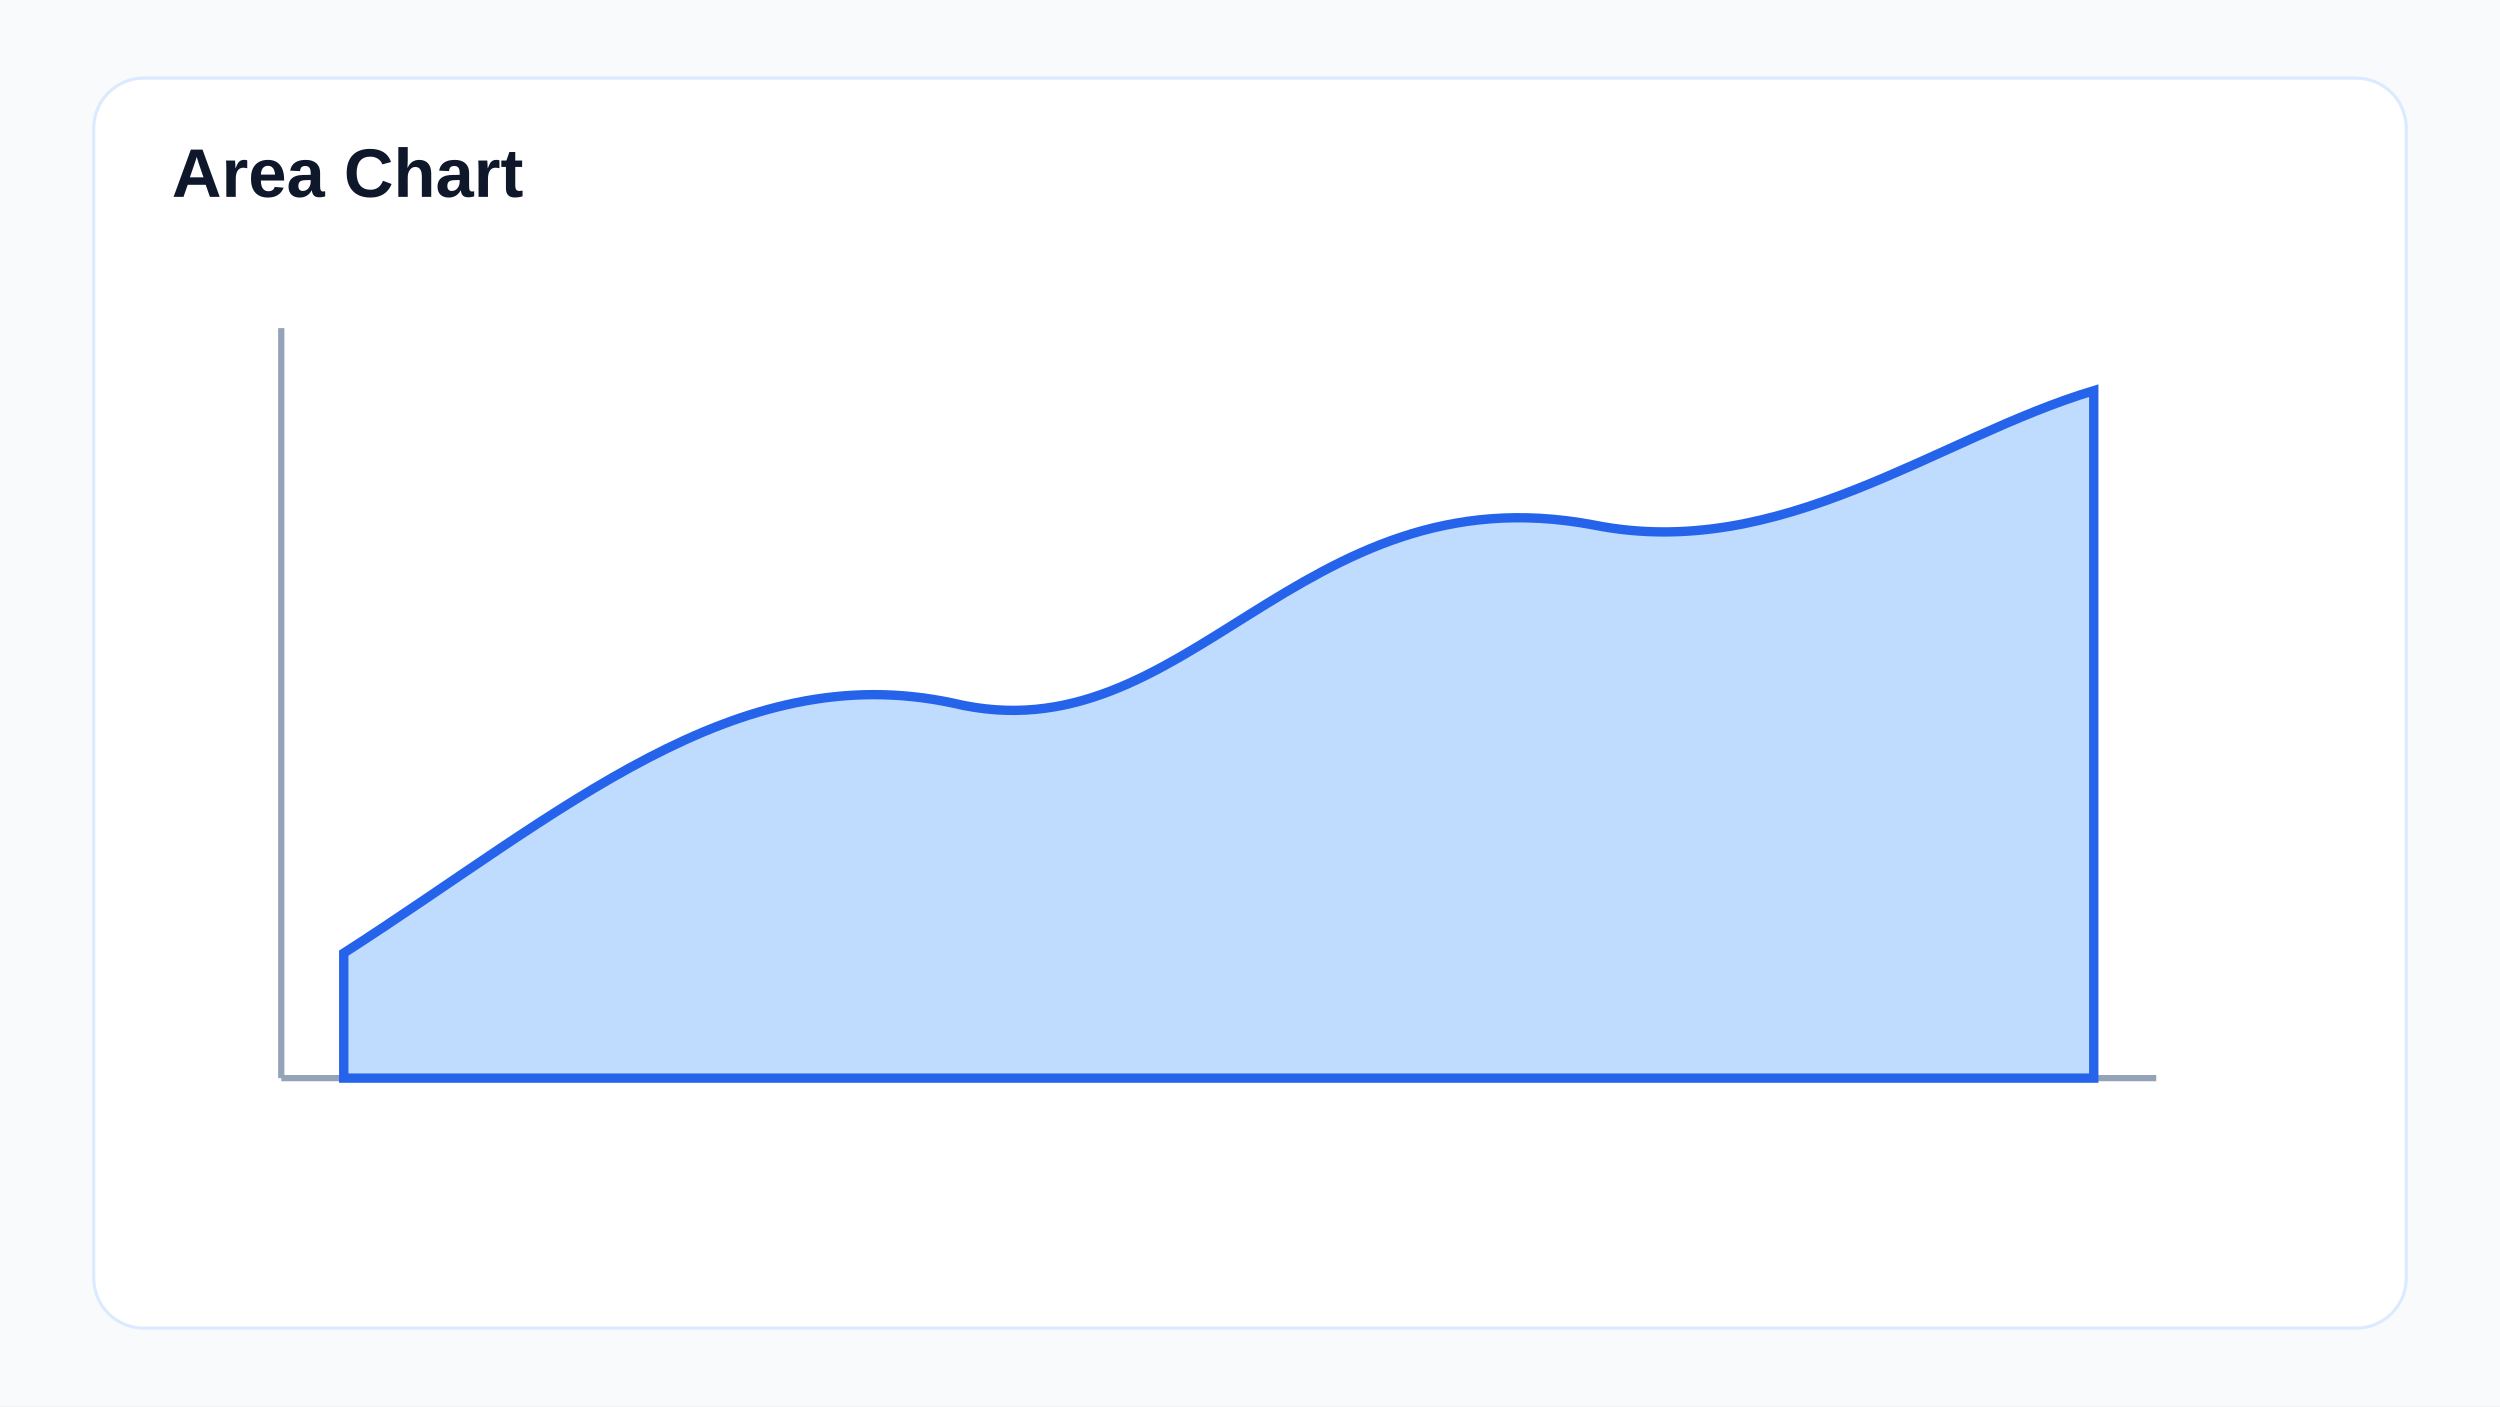
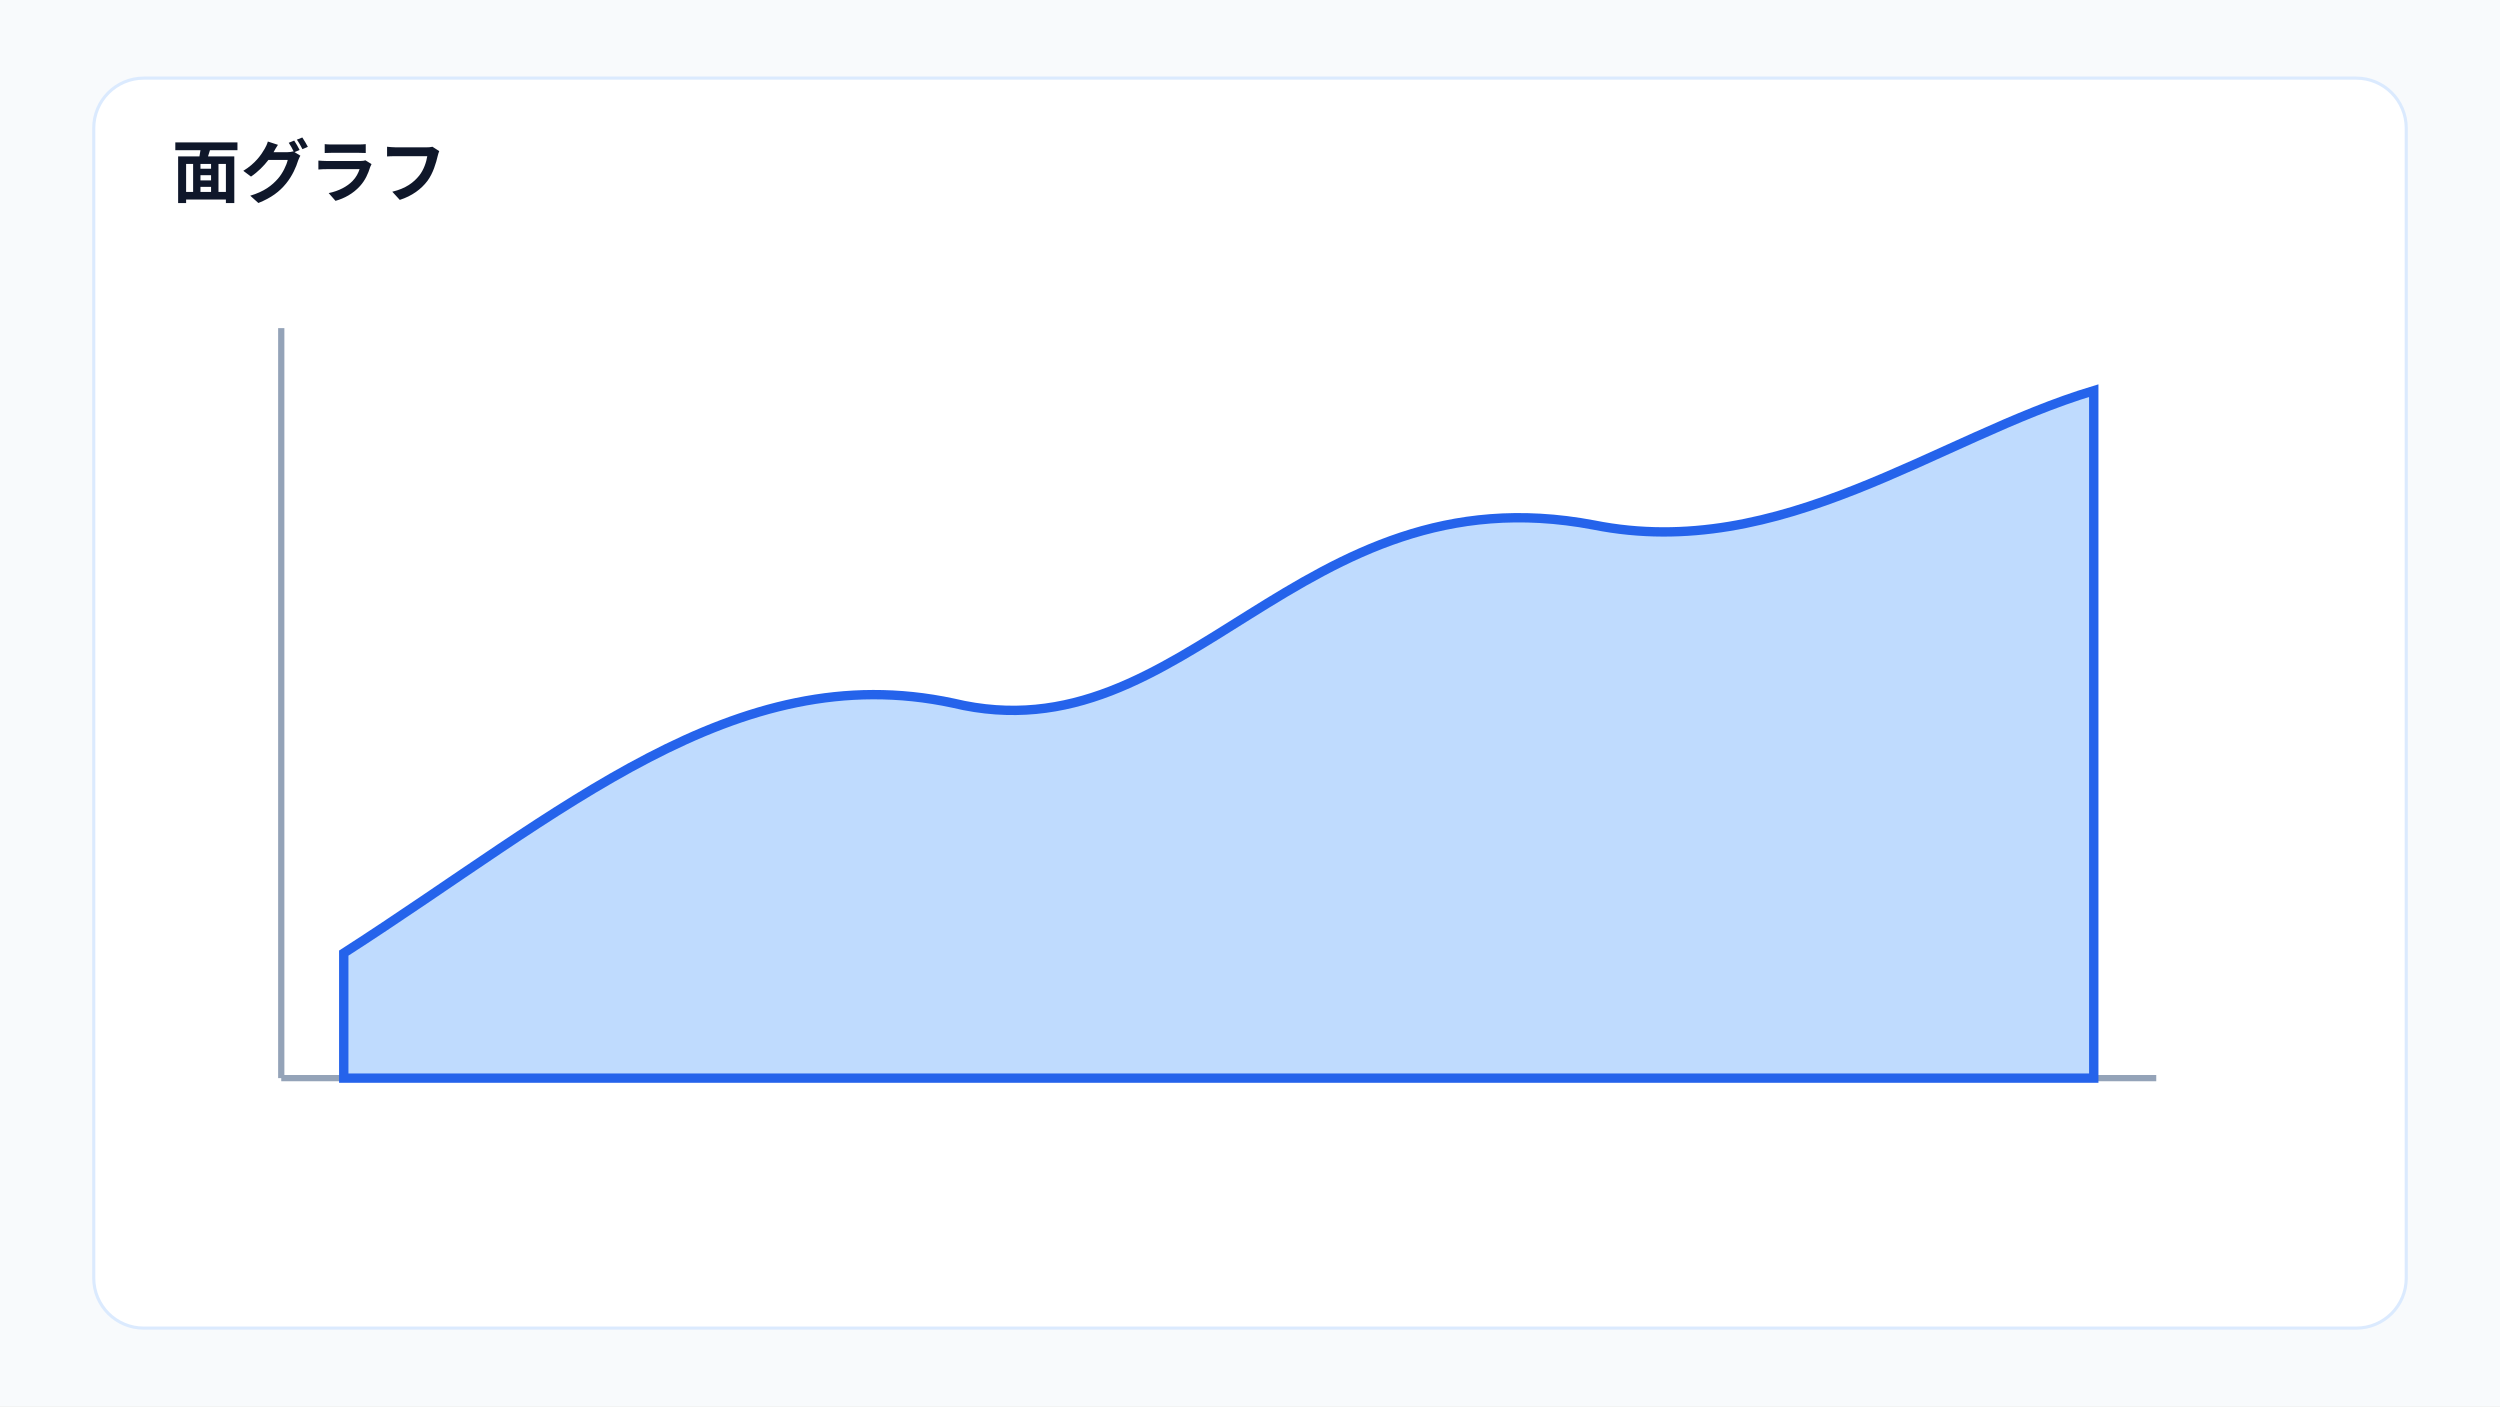
<svg xmlns="http://www.w3.org/2000/svg" width="1600" height="900" viewBox="0 0 1600 900">
  <rect width="1600" height="900" fill="#f8fafc" />
  <rect x="60" y="50" width="1480" height="800" rx="32" fill="#ffffff" stroke="#dbeafe" stroke-width="2" />
-   <text x="110" y="126" fill="#0f172a" font-size="44" font-family="Arial, sans-serif" font-weight="700">Area Chart</text>
+   <text x="110" y="126" fill="#0f172a" font-size="44" font-family="Arial, sans-serif" font-weight="700">面グラフ</text>
  <line x1="180" y1="690" x2="1380" y2="690" stroke="#94a3b8" stroke-width="4" />
  <line x1="180" y1="210" x2="180" y2="690" stroke="#94a3b8" stroke-width="4" />
  <path d="M220 610 C360 520 470 420 610 450 C760 486 830 300 1020 336 C1140 360 1240 280 1340 250 L1340 690 L220 690 Z" fill="#bfdbfe" stroke="#2563eb" stroke-width="6" />
</svg>
